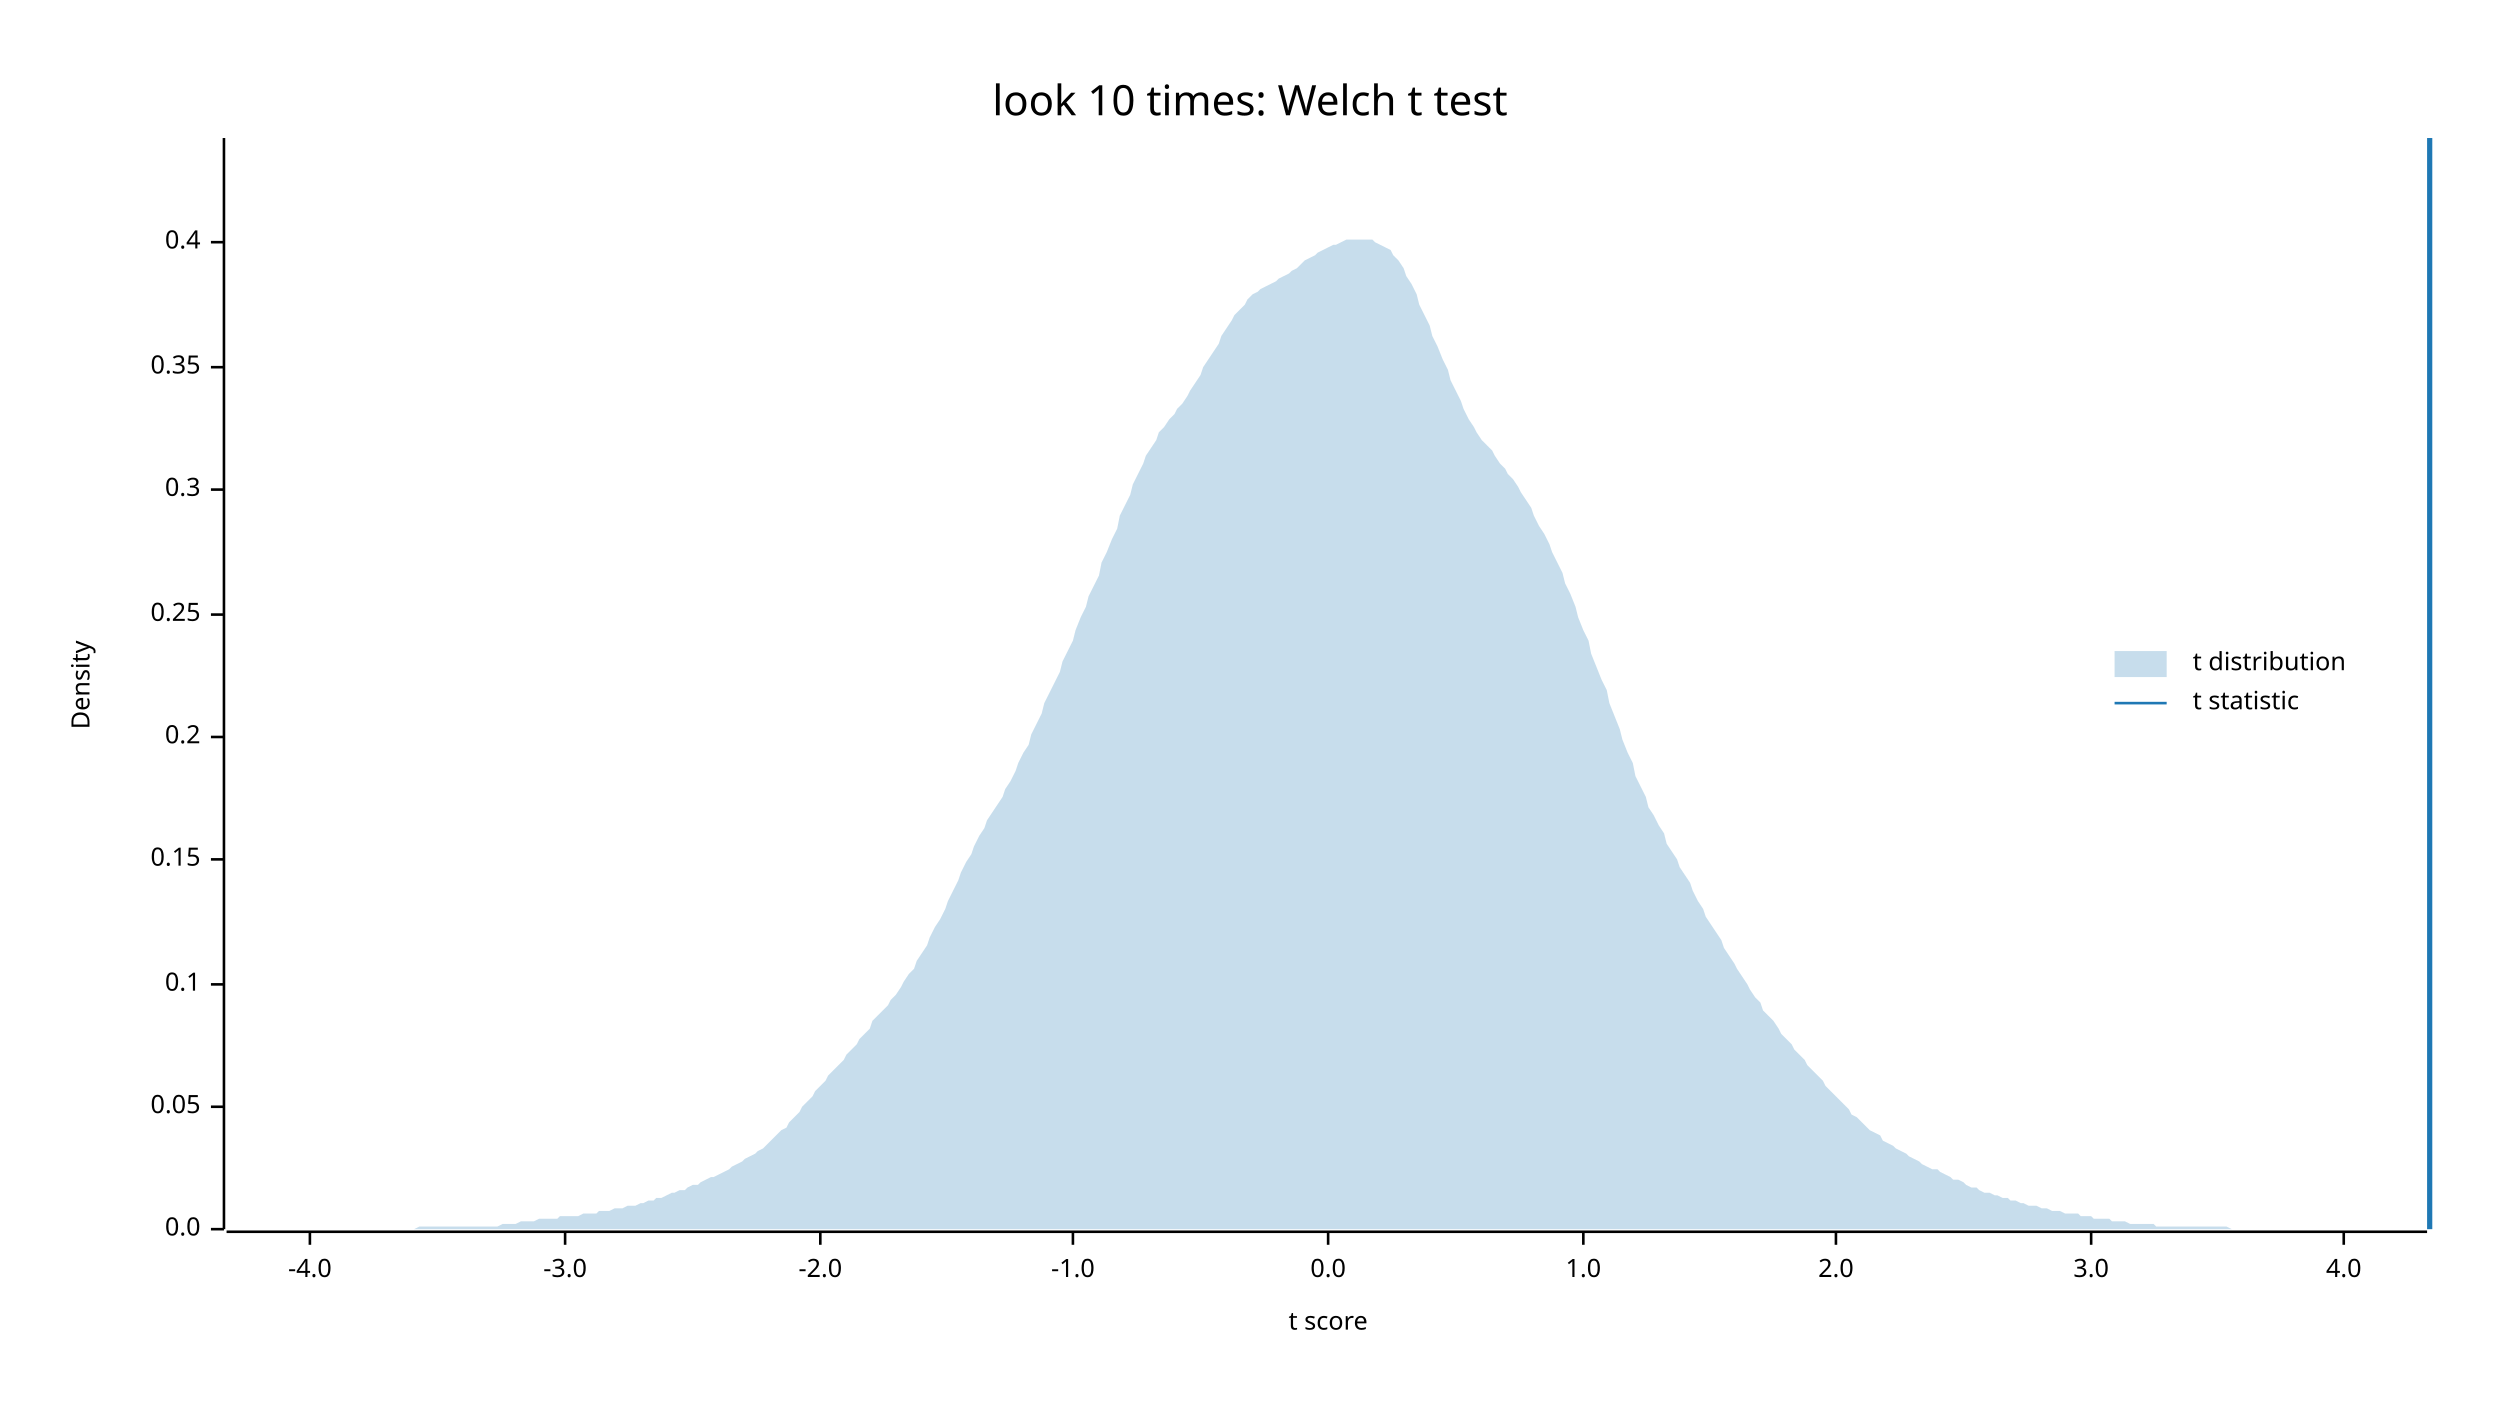
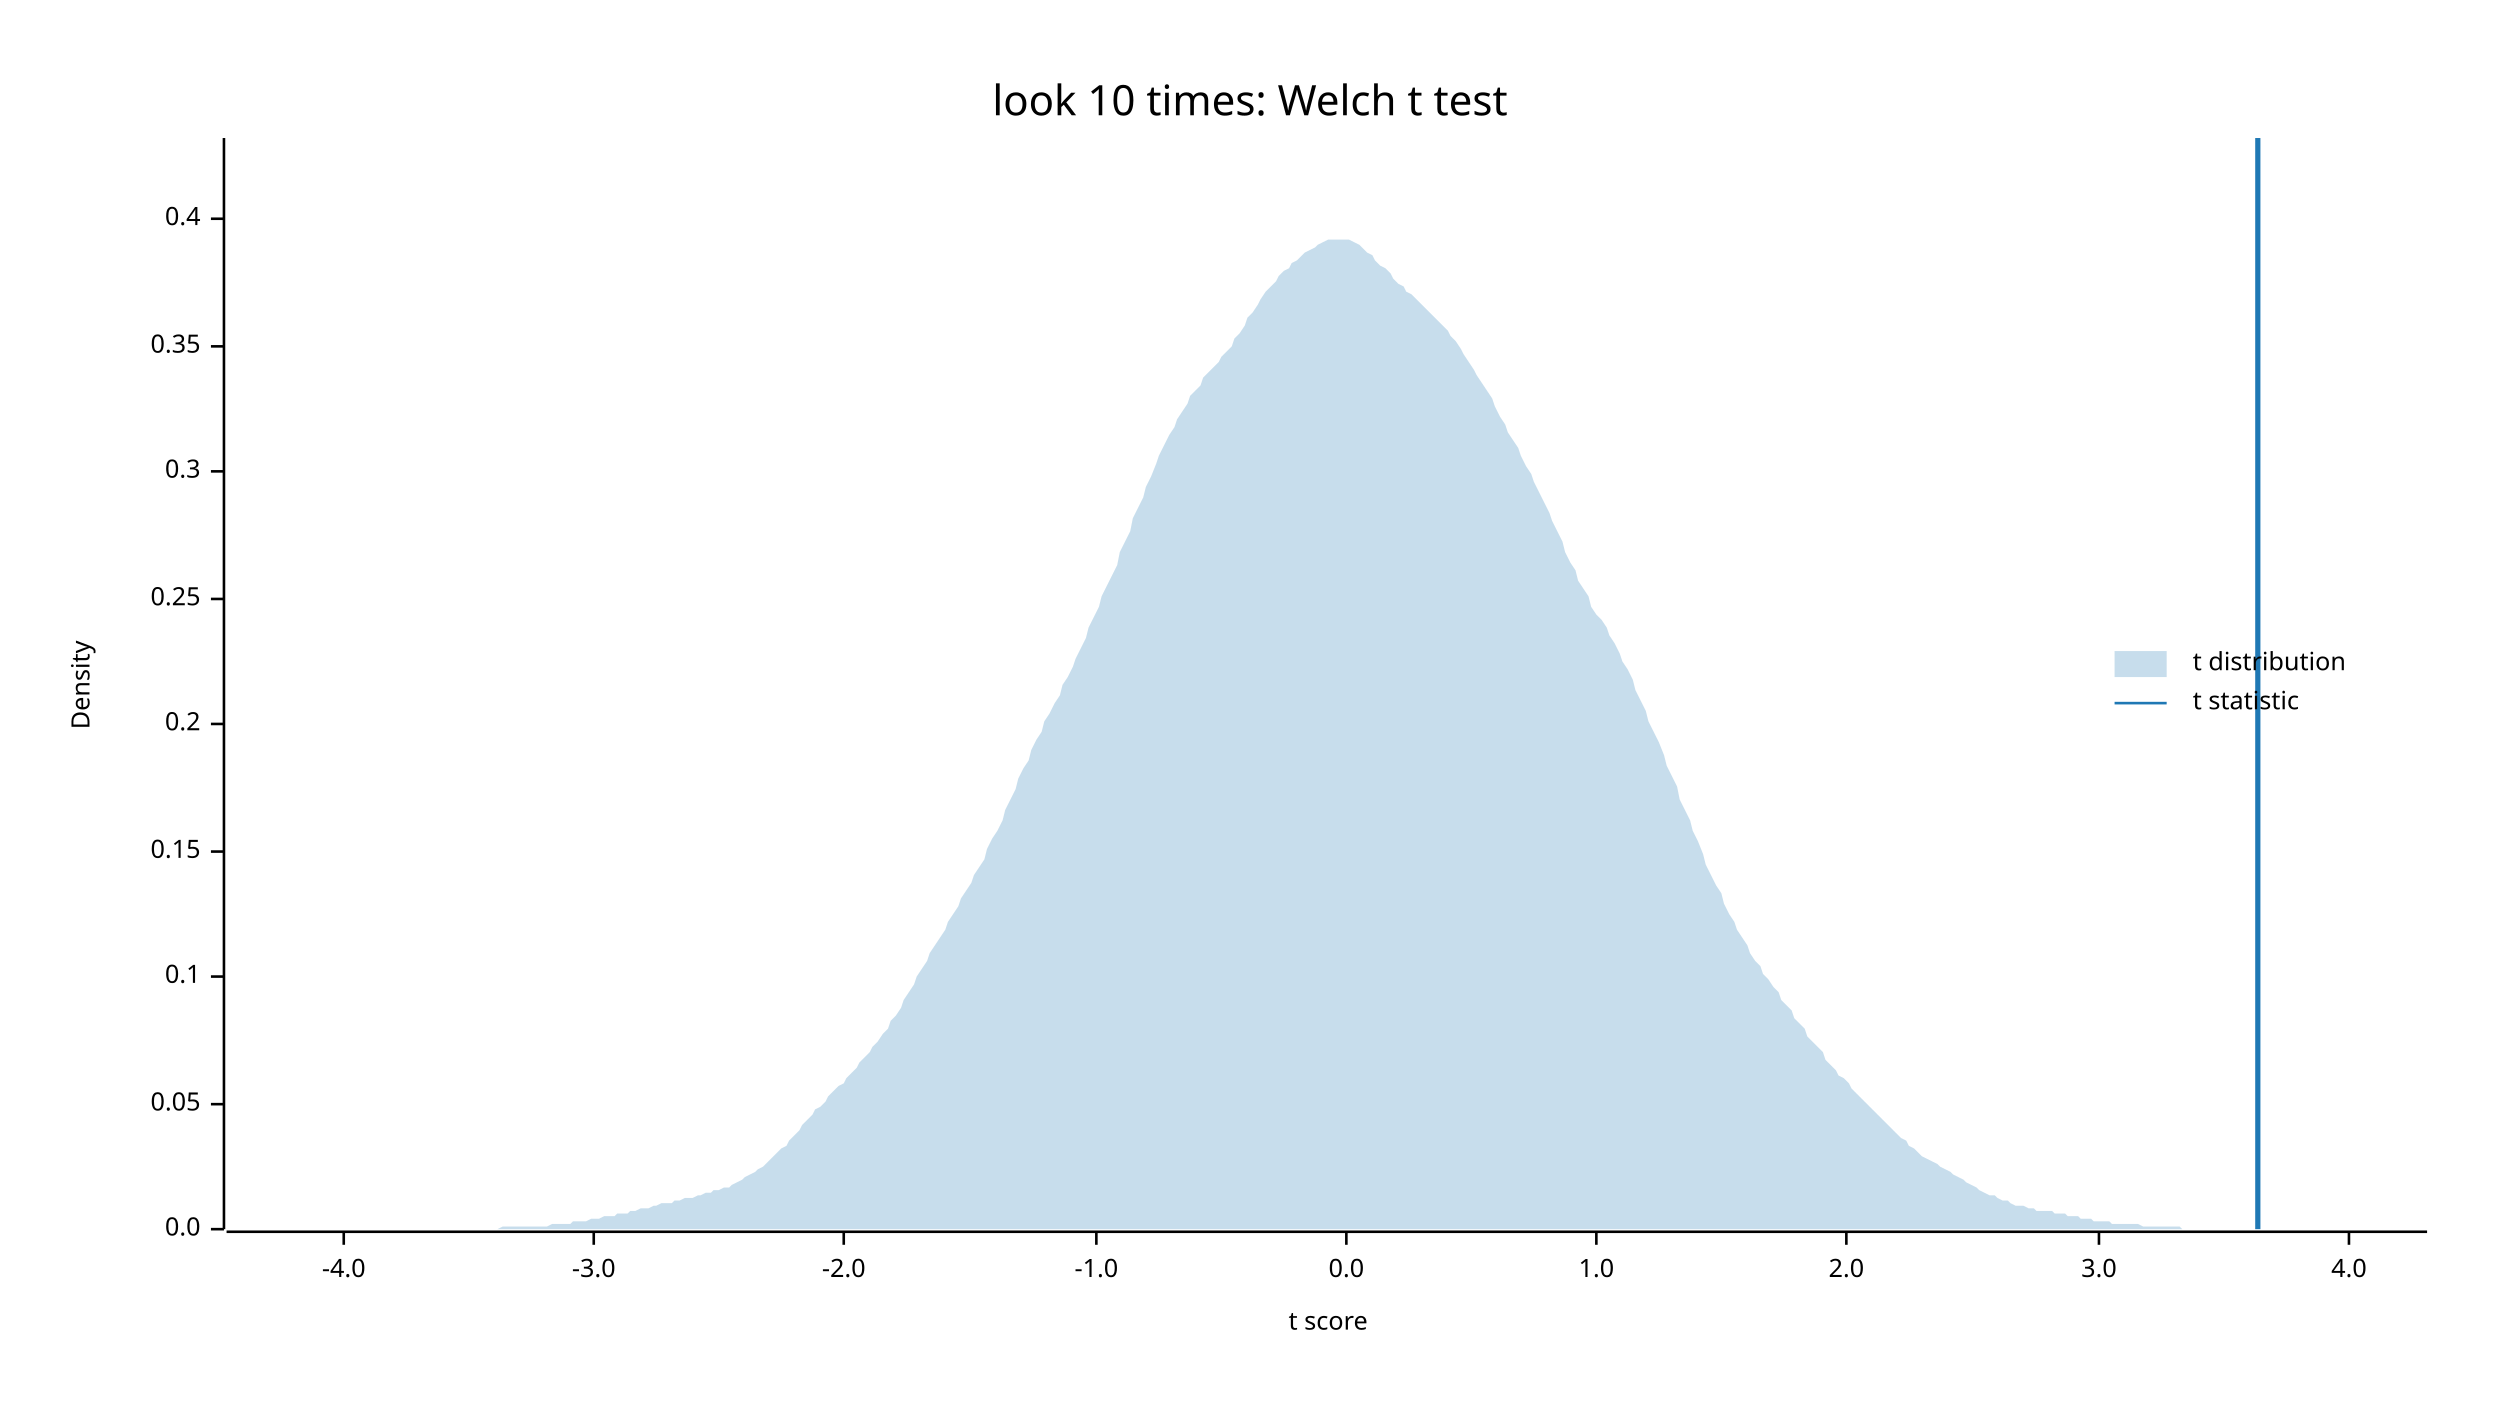
<svg xmlns="http://www.w3.org/2000/svg" width="960" height="540" viewBox="0 0 960 540">
  <text x="480" y="32" dy="0.76em" text-anchor="middle" font-family="sans-serif" font-size="16.129" opacity="1" fill="#000000">
look 10 times: Welch t test
</text>
  <text x="27" y="263" dy="0.76em" text-anchor="middle" font-family="sans-serif" font-size="9.677" opacity="1" fill="#000000" transform="rotate(270, 27, 263)">
Density
</text>
  <text x="510" y="513" dy="-0.5ex" text-anchor="middle" font-family="sans-serif" font-size="9.677" opacity="1" fill="#000000">
t score
</text>
  <polyline fill="none" opacity="1" stroke="#000000" stroke-width="1" points="86,53 86,472 " />
  <text x="77" y="472" dy="0.5ex" text-anchor="end" font-family="sans-serif" font-size="9.677" opacity="1" fill="#000000">
0.0
</text>
  <polyline fill="none" opacity="1" stroke="#000000" stroke-width="1" points="81,472 86,472 " />
-   <text x="77" y="425" dy="0.5ex" text-anchor="end" font-family="sans-serif" font-size="9.677" opacity="1" fill="#000000">
+   <text x="77" y="424" dy="0.5ex" text-anchor="end" font-family="sans-serif" font-size="9.677" opacity="1" fill="#000000">
0.05
</text>
-   <polyline fill="none" opacity="1" stroke="#000000" stroke-width="1" points="81,425 86,425 " />
-   <text x="77" y="378" dy="0.5ex" text-anchor="end" font-family="sans-serif" font-size="9.677" opacity="1" fill="#000000">
+   <polyline fill="none" opacity="1" stroke="#000000" stroke-width="1" points="81,424 86,424 " />
+   <text x="77" y="375" dy="0.5ex" text-anchor="end" font-family="sans-serif" font-size="9.677" opacity="1" fill="#000000">
0.1
</text>
-   <polyline fill="none" opacity="1" stroke="#000000" stroke-width="1" points="81,378 86,378 " />
-   <text x="77" y="330" dy="0.5ex" text-anchor="end" font-family="sans-serif" font-size="9.677" opacity="1" fill="#000000">
+   <polyline fill="none" opacity="1" stroke="#000000" stroke-width="1" points="81,375 86,375 " />
+   <text x="77" y="327" dy="0.5ex" text-anchor="end" font-family="sans-serif" font-size="9.677" opacity="1" fill="#000000">
0.15
</text>
-   <polyline fill="none" opacity="1" stroke="#000000" stroke-width="1" points="81,330 86,330 " />
-   <text x="77" y="283" dy="0.5ex" text-anchor="end" font-family="sans-serif" font-size="9.677" opacity="1" fill="#000000">
+   <polyline fill="none" opacity="1" stroke="#000000" stroke-width="1" points="81,327 86,327 " />
+   <text x="77" y="278" dy="0.5ex" text-anchor="end" font-family="sans-serif" font-size="9.677" opacity="1" fill="#000000">
0.2
</text>
-   <polyline fill="none" opacity="1" stroke="#000000" stroke-width="1" points="81,283 86,283 " />
-   <text x="77" y="236" dy="0.5ex" text-anchor="end" font-family="sans-serif" font-size="9.677" opacity="1" fill="#000000">
+   <polyline fill="none" opacity="1" stroke="#000000" stroke-width="1" points="81,278 86,278 " />
+   <text x="77" y="230" dy="0.5ex" text-anchor="end" font-family="sans-serif" font-size="9.677" opacity="1" fill="#000000">
0.25
</text>
-   <polyline fill="none" opacity="1" stroke="#000000" stroke-width="1" points="81,236 86,236 " />
-   <text x="77" y="188" dy="0.5ex" text-anchor="end" font-family="sans-serif" font-size="9.677" opacity="1" fill="#000000">
+   <polyline fill="none" opacity="1" stroke="#000000" stroke-width="1" points="81,230 86,230 " />
+   <text x="77" y="181" dy="0.5ex" text-anchor="end" font-family="sans-serif" font-size="9.677" opacity="1" fill="#000000">
0.3
</text>
-   <polyline fill="none" opacity="1" stroke="#000000" stroke-width="1" points="81,188 86,188 " />
-   <text x="77" y="141" dy="0.5ex" text-anchor="end" font-family="sans-serif" font-size="9.677" opacity="1" fill="#000000">
+   <polyline fill="none" opacity="1" stroke="#000000" stroke-width="1" points="81,181 86,181 " />
+   <text x="77" y="133" dy="0.5ex" text-anchor="end" font-family="sans-serif" font-size="9.677" opacity="1" fill="#000000">
0.35
</text>
-   <polyline fill="none" opacity="1" stroke="#000000" stroke-width="1" points="81,141 86,141 " />
-   <text x="77" y="93" dy="0.5ex" text-anchor="end" font-family="sans-serif" font-size="9.677" opacity="1" fill="#000000">
+   <polyline fill="none" opacity="1" stroke="#000000" stroke-width="1" points="81,133 86,133 " />
+   <text x="77" y="84" dy="0.5ex" text-anchor="end" font-family="sans-serif" font-size="9.677" opacity="1" fill="#000000">
0.4
</text>
-   <polyline fill="none" opacity="1" stroke="#000000" stroke-width="1" points="81,93 86,93 " />
+   <polyline fill="none" opacity="1" stroke="#000000" stroke-width="1" points="81,84 86,84 " />
  <polyline fill="none" opacity="1" stroke="#000000" stroke-width="1" points="87,473 932,473 " />
-   <text x="119" y="483" dy="0.76em" text-anchor="middle" font-family="sans-serif" font-size="9.677" opacity="1" fill="#000000">
+   <text x="132" y="483" dy="0.76em" text-anchor="middle" font-family="sans-serif" font-size="9.677" opacity="1" fill="#000000">
-4.0
</text>
-   <polyline fill="none" opacity="1" stroke="#000000" stroke-width="1" points="119,473 119,478 " />
-   <text x="217" y="483" dy="0.76em" text-anchor="middle" font-family="sans-serif" font-size="9.677" opacity="1" fill="#000000">
+   <polyline fill="none" opacity="1" stroke="#000000" stroke-width="1" points="132,473 132,478 " />
+   <text x="228" y="483" dy="0.76em" text-anchor="middle" font-family="sans-serif" font-size="9.677" opacity="1" fill="#000000">
-3.0
</text>
-   <polyline fill="none" opacity="1" stroke="#000000" stroke-width="1" points="217,473 217,478 " />
-   <text x="315" y="483" dy="0.76em" text-anchor="middle" font-family="sans-serif" font-size="9.677" opacity="1" fill="#000000">
+   <polyline fill="none" opacity="1" stroke="#000000" stroke-width="1" points="228,473 228,478 " />
+   <text x="324" y="483" dy="0.76em" text-anchor="middle" font-family="sans-serif" font-size="9.677" opacity="1" fill="#000000">
-2.0
</text>
-   <polyline fill="none" opacity="1" stroke="#000000" stroke-width="1" points="315,473 315,478 " />
-   <text x="412" y="483" dy="0.76em" text-anchor="middle" font-family="sans-serif" font-size="9.677" opacity="1" fill="#000000">
+   <polyline fill="none" opacity="1" stroke="#000000" stroke-width="1" points="324,473 324,478 " />
+   <text x="421" y="483" dy="0.76em" text-anchor="middle" font-family="sans-serif" font-size="9.677" opacity="1" fill="#000000">
-1.0
</text>
-   <polyline fill="none" opacity="1" stroke="#000000" stroke-width="1" points="412,473 412,478 " />
-   <text x="510" y="483" dy="0.76em" text-anchor="middle" font-family="sans-serif" font-size="9.677" opacity="1" fill="#000000">
+   <polyline fill="none" opacity="1" stroke="#000000" stroke-width="1" points="421,473 421,478 " />
+   <text x="517" y="483" dy="0.76em" text-anchor="middle" font-family="sans-serif" font-size="9.677" opacity="1" fill="#000000">
0.0
</text>
-   <polyline fill="none" opacity="1" stroke="#000000" stroke-width="1" points="510,473 510,478 " />
-   <text x="608" y="483" dy="0.76em" text-anchor="middle" font-family="sans-serif" font-size="9.677" opacity="1" fill="#000000">
+   <polyline fill="none" opacity="1" stroke="#000000" stroke-width="1" points="517,473 517,478 " />
+   <text x="613" y="483" dy="0.76em" text-anchor="middle" font-family="sans-serif" font-size="9.677" opacity="1" fill="#000000">
1.0
</text>
-   <polyline fill="none" opacity="1" stroke="#000000" stroke-width="1" points="608,473 608,478 " />
-   <text x="705" y="483" dy="0.76em" text-anchor="middle" font-family="sans-serif" font-size="9.677" opacity="1" fill="#000000">
+   <polyline fill="none" opacity="1" stroke="#000000" stroke-width="1" points="613,473 613,478 " />
+   <text x="709" y="483" dy="0.76em" text-anchor="middle" font-family="sans-serif" font-size="9.677" opacity="1" fill="#000000">
2.0
</text>
-   <polyline fill="none" opacity="1" stroke="#000000" stroke-width="1" points="705,473 705,478 " />
-   <text x="803" y="483" dy="0.76em" text-anchor="middle" font-family="sans-serif" font-size="9.677" opacity="1" fill="#000000">
+   <polyline fill="none" opacity="1" stroke="#000000" stroke-width="1" points="709,473 709,478 " />
+   <text x="806" y="483" dy="0.76em" text-anchor="middle" font-family="sans-serif" font-size="9.677" opacity="1" fill="#000000">
3.0
</text>
-   <polyline fill="none" opacity="1" stroke="#000000" stroke-width="1" points="803,473 803,478 " />
-   <text x="900" y="483" dy="0.76em" text-anchor="middle" font-family="sans-serif" font-size="9.677" opacity="1" fill="#000000">
+   <polyline fill="none" opacity="1" stroke="#000000" stroke-width="1" points="806,473 806,478 " />
+   <text x="902" y="483" dy="0.76em" text-anchor="middle" font-family="sans-serif" font-size="9.677" opacity="1" fill="#000000">
4.0
</text>
-   <polyline fill="none" opacity="1" stroke="#000000" stroke-width="1" points="900,473 900,478 " />
-   <polygon opacity="0.25" fill="#1F78B4" points="87,472 88,472 90,472 92,472 93,472 95,472 97,472 98,472 100,472 102,472 103,472 105,472 107,472 109,472 110,472 112,472 114,472 115,472 117,472 119,472 120,472 122,472 124,472 125,472 127,472 129,472 131,472 132,472 134,472 136,472 137,472 139,472 141,472 142,472 144,472 146,472 147,472 149,472 151,472 153,472 154,472 156,472 158,472 159,472 161,471 163,471 164,471 166,471 168,471 169,471 171,471 173,471 175,471 176,471 178,471 180,471 181,471 183,471 185,471 186,471 188,471 190,471 191,471 193,470 195,470 197,470 198,470 200,469 202,469 203,469 205,469 207,468 208,468 210,468 212,468 214,468 215,467 217,467 219,467 220,467 222,467 224,466 225,466 227,466 229,466 230,465 232,465 234,465 236,464 237,464 239,464 241,463 242,463 244,463 246,462 247,462 249,461 251,461 252,460 254,460 256,459 258,458 259,458 261,457 263,457 264,456 266,455 268,455 269,454 271,453 273,452 274,452 276,451 278,450 280,449 281,448 283,447 285,446 286,445 288,444 290,443 291,442 293,441 295,439 296,438 298,436 300,434 302,433 303,431 305,429 307,427 308,425 310,423 312,421 313,419 315,417 317,415 318,413 320,411 322,409 324,407 325,405 327,403 329,401 330,399 332,397 334,395 335,392 337,390 339,388 341,386 342,384 344,382 346,379 347,377 349,374 351,372 352,369 354,366 356,363 357,360 359,356 361,353 363,349 364,346 366,342 368,338 369,335 371,331 373,328 374,325 376,321 378,318 379,315 381,312 383,309 385,306 386,303 388,300 390,296 391,293 393,289 395,286 396,282 398,278 400,274 401,270 403,266 405,262 407,258 408,254 410,250 412,246 413,242 415,237 417,233 418,229 420,225 422,221 423,216 425,212 427,207 429,203 430,198 432,194 434,190 435,186 437,182 439,178 440,175 442,172 444,169 445,166 447,164 449,161 451,159 452,157 454,155 456,152 457,150 459,147 461,144 462,141 464,138 466,135 468,132 469,129 471,126 473,123 474,121 476,119 478,117 479,115 481,113 483,112 484,111 486,110 488,109 490,108 491,107 493,106 495,105 496,104 498,103 500,101 501,100 503,99 505,98 506,97 508,96 510,95 512,94 513,94 515,93 517,92 518,92 520,92 522,92 523,92 525,92 527,92 528,93 530,94 532,95 534,96 535,98 537,100 539,103 540,106 542,109 544,113 545,117 547,121 549,125 550,129 552,133 554,138 556,142 557,146 559,150 561,154 562,157 564,161 566,164 567,166 569,169 571,171 573,173 574,175 576,178 578,180 579,182 581,184 583,187 584,189 586,192 588,195 589,198 591,202 593,205 595,209 596,212 598,216 600,220 601,224 603,228 605,233 606,237 608,242 610,246 611,251 613,256 615,261 617,265 618,270 620,275 622,280 623,284 625,289 627,293 628,298 630,302 632,306 633,310 635,313 637,317 639,320 640,324 642,327 644,330 645,333 647,336 649,339 650,342 652,346 654,349 655,352 657,355 659,358 661,361 662,364 664,367 666,370 667,372 669,375 671,378 672,380 674,383 676,385 677,388 679,390 681,392 683,395 684,397 686,399 688,401 689,403 691,405 693,407 694,409 696,411 698,413 700,415 701,417 703,419 705,421 706,422 708,424 710,426 711,428 713,429 715,431 716,432 718,434 720,435 722,436 723,438 725,439 727,440 728,441 730,442 732,443 733,444 735,445 737,446 738,447 740,448 742,449 744,449 745,450 747,451 749,452 750,453 752,453 754,454 755,455 757,456 759,456 760,457 762,458 764,458 766,459 767,459 769,460 771,460 772,461 774,461 776,462 777,462 779,463 781,463 782,463 784,464 786,464 788,465 789,465 791,465 793,466 794,466 796,466 798,466 799,467 801,467 803,467 804,468 806,468 808,468 810,468 811,469 813,469 815,469 816,469 818,470 820,470 821,470 823,470 825,470 827,470 828,471 830,471 832,471 833,471 835,471 837,471 838,471 840,471 842,471 843,471 845,471 847,471 849,471 850,471 852,471 854,471 855,471 857,472 859,472 860,472 862,472 864,472 865,472 867,472 869,472 871,472 872,472 874,472 876,472 877,472 879,472 881,472 882,472 884,472 886,472 887,472 889,472 891,472 893,472 894,472 896,472 898,472 899,472 901,472 903,472 904,472 906,472 908,472 909,472 911,472 913,472 915,472 916,472 918,472 920,472 921,472 923,472 925,472 926,472 928,472 930,472 932,472 932,472 87,472 " />
-   <polyline fill="none" opacity="1" stroke="#1F78B4" stroke-width="2" points="933,472 933,53 " />
+   <polyline fill="none" opacity="1" stroke="#000000" stroke-width="1" points="902,473 902,478 " />
+   <polygon opacity="0.25" fill="#1F78B4" points="87,472 88,472 90,472 92,472 93,472 95,472 97,472 98,472 100,472 102,472 103,472 105,472 107,472 109,472 110,472 112,472 114,472 115,472 117,472 119,472 120,472 122,472 124,472 125,472 127,472 129,472 131,472 132,472 134,472 136,472 137,472 139,472 141,472 142,472 144,472 146,472 147,472 149,472 151,472 153,472 154,472 156,472 158,472 159,472 161,472 163,472 164,472 166,472 168,472 169,472 171,472 173,472 175,472 176,472 178,472 180,472 181,472 183,472 185,472 186,472 188,472 190,472 191,472 193,471 195,471 197,471 198,471 200,471 202,471 203,471 205,471 207,471 208,471 210,471 212,470 214,470 215,470 217,470 219,470 220,469 222,469 224,469 225,469 227,468 229,468 230,468 232,467 234,467 236,467 237,466 239,466 241,466 242,465 244,465 246,464 247,464 249,464 251,463 252,463 254,462 256,462 258,462 259,461 261,461 263,460 264,460 266,460 268,459 269,459 271,458 273,458 274,457 276,457 278,456 280,456 281,455 283,454 285,453 286,452 288,451 290,450 291,449 293,448 295,446 296,445 298,443 300,441 302,440 303,438 305,436 307,434 308,432 310,430 312,428 313,426 315,425 317,423 318,421 320,419 322,417 324,416 325,414 327,412 329,410 330,408 332,406 334,404 335,402 337,400 339,397 341,395 342,392 344,390 346,387 347,384 349,381 351,378 352,375 354,372 356,369 357,366 359,363 361,360 363,357 364,354 366,351 368,348 369,345 371,342 373,339 374,336 376,333 378,330 379,326 381,322 383,319 385,315 386,311 388,307 390,303 391,299 393,295 395,292 396,288 398,284 400,281 401,277 403,274 405,270 407,267 408,263 410,260 412,256 413,253 415,249 417,245 418,241 420,237 422,233 423,229 425,225 427,221 429,217 430,212 432,208 434,204 435,199 437,195 439,191 440,187 442,183 444,178 445,175 447,171 449,167 451,164 452,161 454,158 456,155 457,152 459,150 461,148 462,145 464,143 466,141 468,139 469,137 471,135 473,133 474,130 476,128 478,125 479,122 481,120 483,117 484,115 486,112 488,110 490,108 491,106 493,104 495,103 496,101 498,100 500,98 501,97 503,96 505,95 506,94 508,93 510,92 512,92 513,92 515,92 517,92 518,92 520,93 522,94 523,95 525,97 527,98 528,100 530,102 532,103 534,105 535,107 537,109 539,110 540,112 542,113 544,115 545,116 547,118 549,120 550,121 552,123 554,125 556,127 557,129 559,131 561,134 562,136 564,139 566,142 567,144 569,147 571,150 573,153 574,156 576,160 578,163 579,166 581,169 583,172 584,175 586,179 588,182 589,185 591,189 593,193 595,197 596,200 598,204 600,208 601,212 603,216 605,219 606,223 608,226 610,229 611,233 613,236 615,238 617,241 618,244 620,247 622,251 623,254 625,257 627,261 628,265 630,269 632,273 633,277 635,281 637,285 639,290 640,294 642,298 644,302 645,307 647,311 649,315 650,319 652,323 654,328 655,332 657,336 659,340 661,343 662,347 664,351 666,354 667,357 669,360 671,363 672,366 674,369 676,371 677,374 679,376 681,379 683,381 684,384 686,386 688,388 689,391 691,393 693,395 694,398 696,400 698,402 700,404 701,407 703,409 705,411 706,413 708,414 710,416 711,418 713,420 715,422 716,423 718,425 720,427 722,429 723,430 725,432 727,434 728,435 730,437 732,438 733,440 735,441 737,443 738,444 740,445 742,446 744,447 745,448 747,449 749,450 750,451 752,452 754,453 755,454 757,455 759,456 760,457 762,458 764,459 766,459 767,460 769,461 771,461 772,462 774,463 776,463 777,463 779,464 781,464 782,465 784,465 786,465 788,465 789,466 791,466 793,466 794,467 796,467 798,467 799,468 801,468 803,468 804,469 806,469 808,469 810,469 811,470 813,470 815,470 816,470 818,470 820,470 821,470 823,471 825,471 827,471 828,471 830,471 832,471 833,471 835,471 837,471 838,472 840,472 842,472 843,472 845,472 847,472 849,472 850,472 852,472 854,472 855,472 857,472 859,472 860,472 862,472 864,472 865,472 867,472 869,472 871,472 872,472 874,472 876,472 877,472 879,472 881,472 882,472 884,472 886,472 887,472 889,472 891,472 893,472 894,472 896,472 898,472 899,472 901,472 903,472 904,472 906,472 908,472 909,472 911,472 913,472 915,472 916,472 918,472 920,472 921,472 923,472 925,472 926,472 928,472 930,472 932,472 932,472 87,472 " />
+   <polyline fill="none" opacity="1" stroke="#1F78B4" stroke-width="2" points="867,472 867,53 " />
  <text x="842" y="250" dy="0.76em" text-anchor="start" font-family="sans-serif" font-size="9.677" opacity="1" fill="#000000">
t distribution
</text>
  <text x="842" y="265" dy="0.76em" text-anchor="start" font-family="sans-serif" font-size="9.677" opacity="1" fill="#000000">
t statistic
</text>
  <rect x="812" y="250" width="20" height="10" opacity="0.25" fill="#1F78B4" stroke="none" />
  <polyline fill="none" opacity="1" stroke="#1F78B4" stroke-width="1" points="812,270 832,270 " />
</svg>
